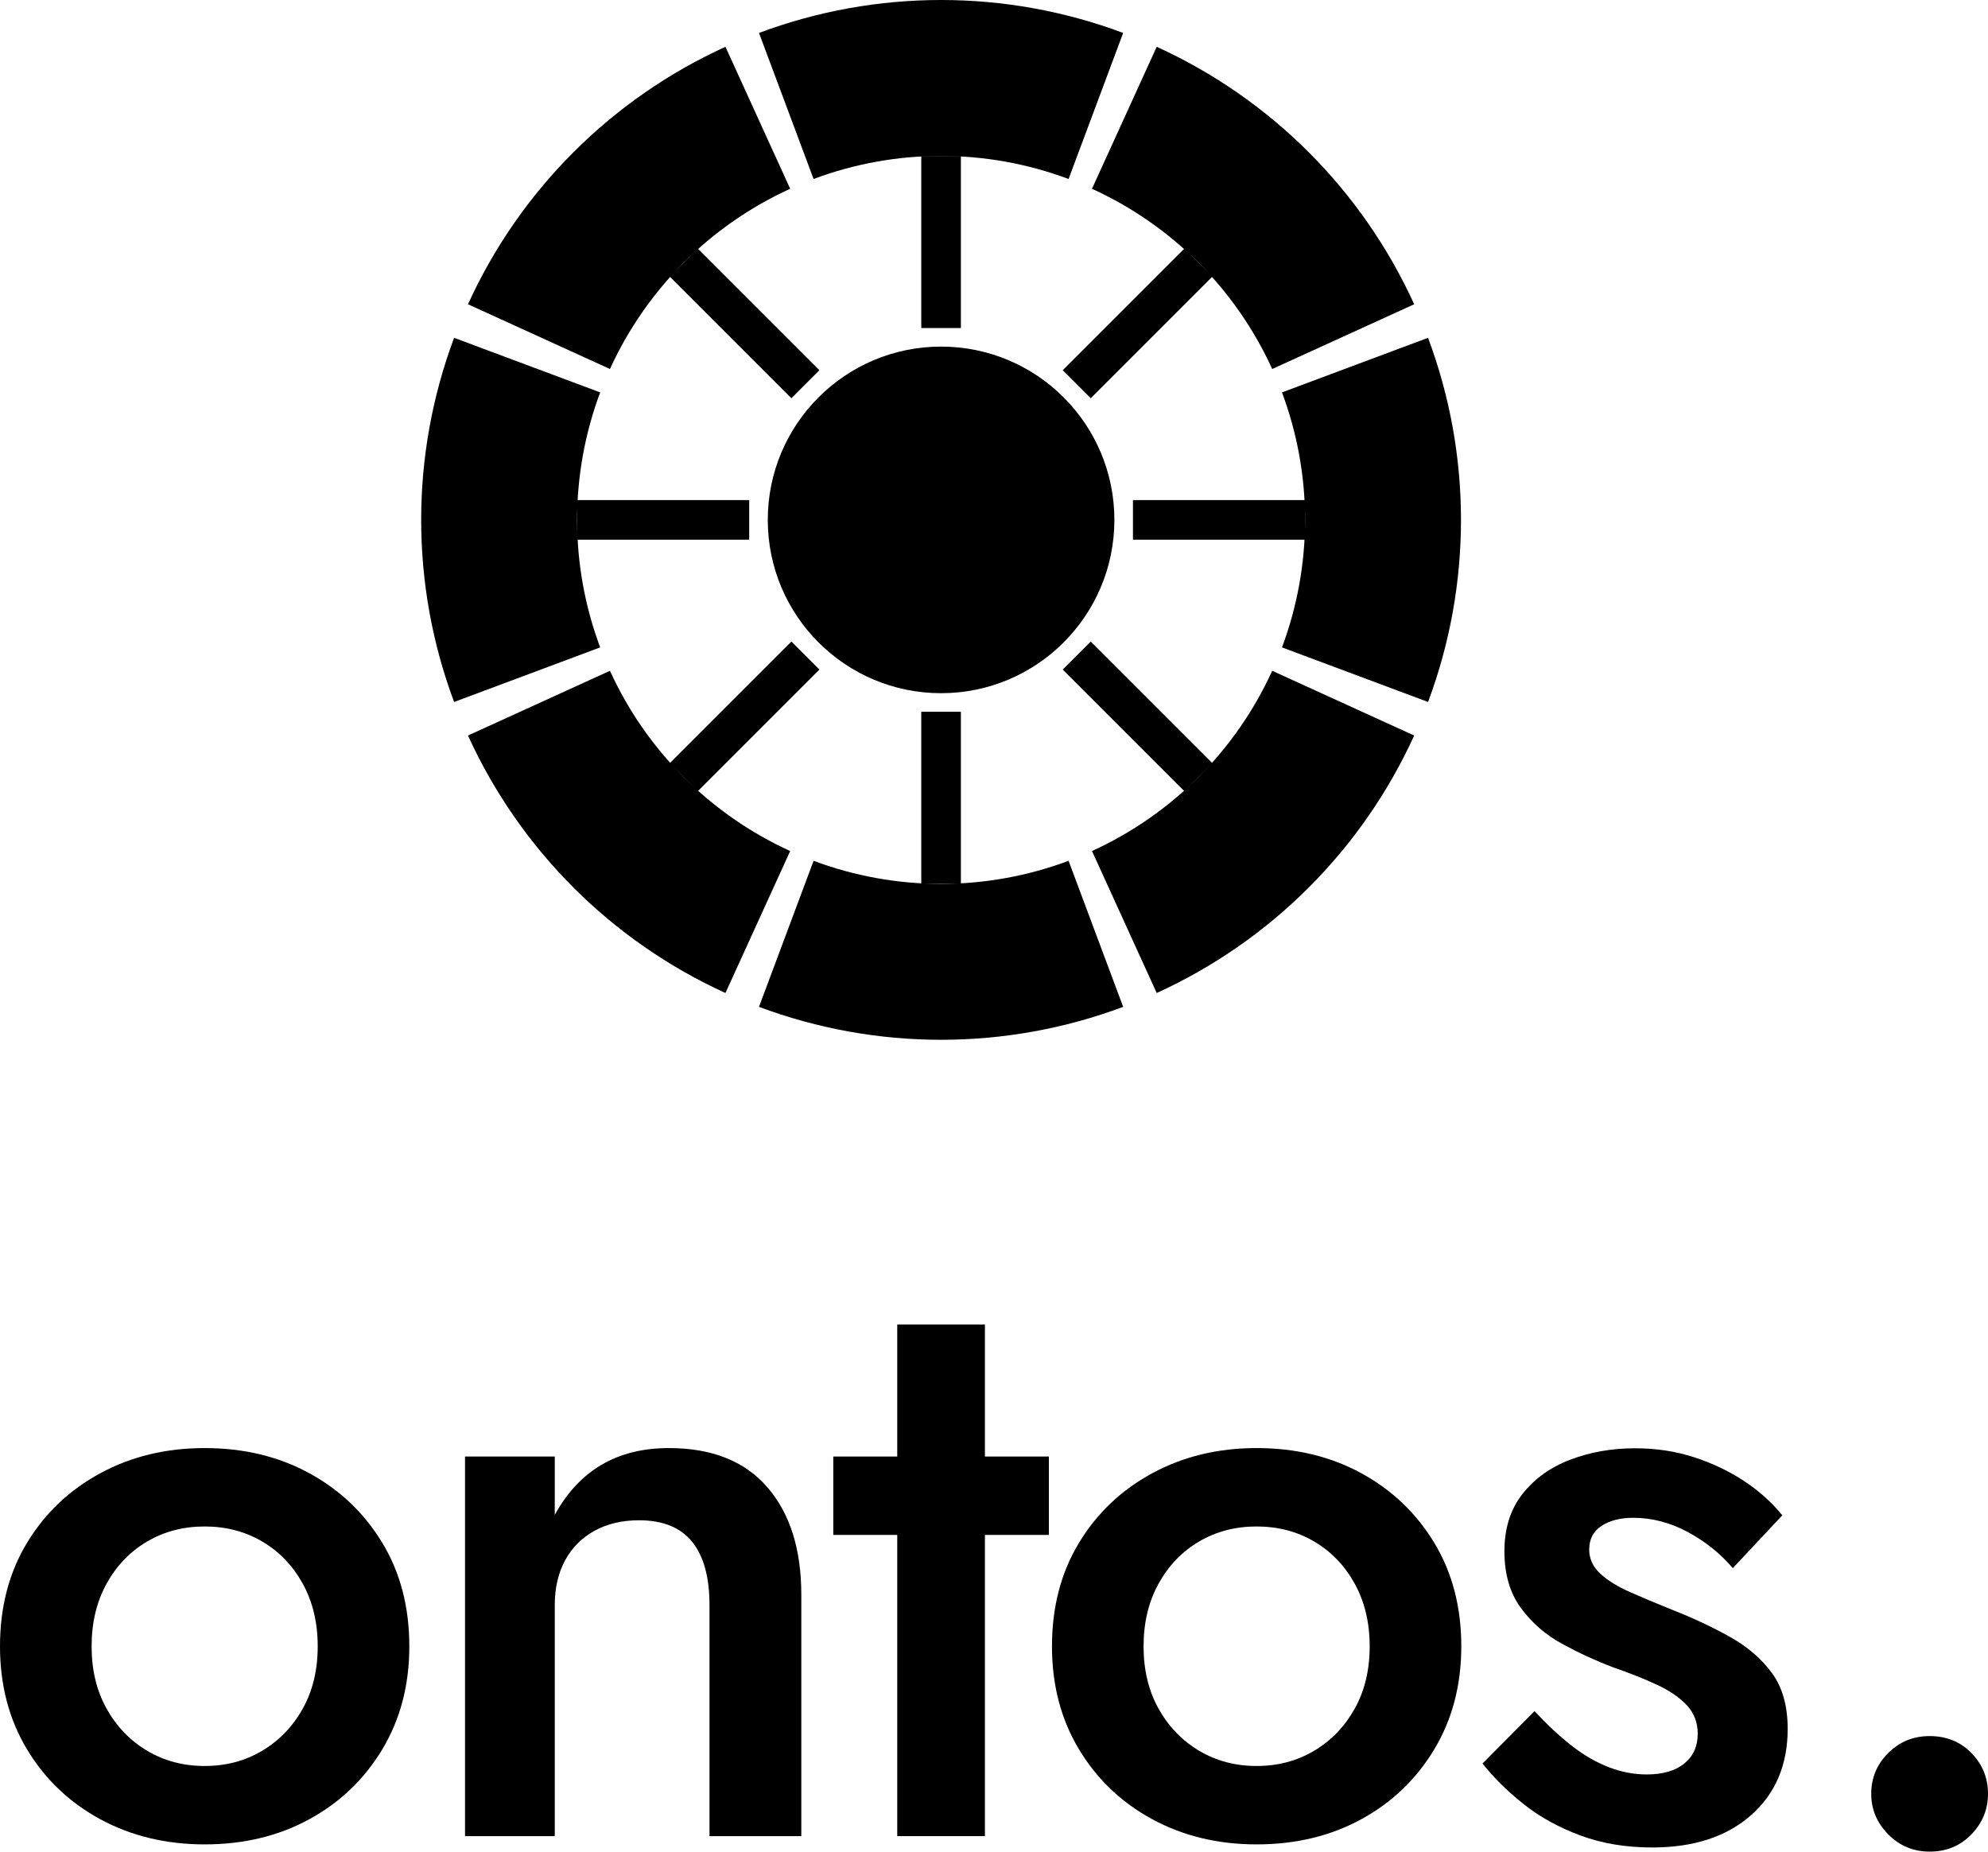
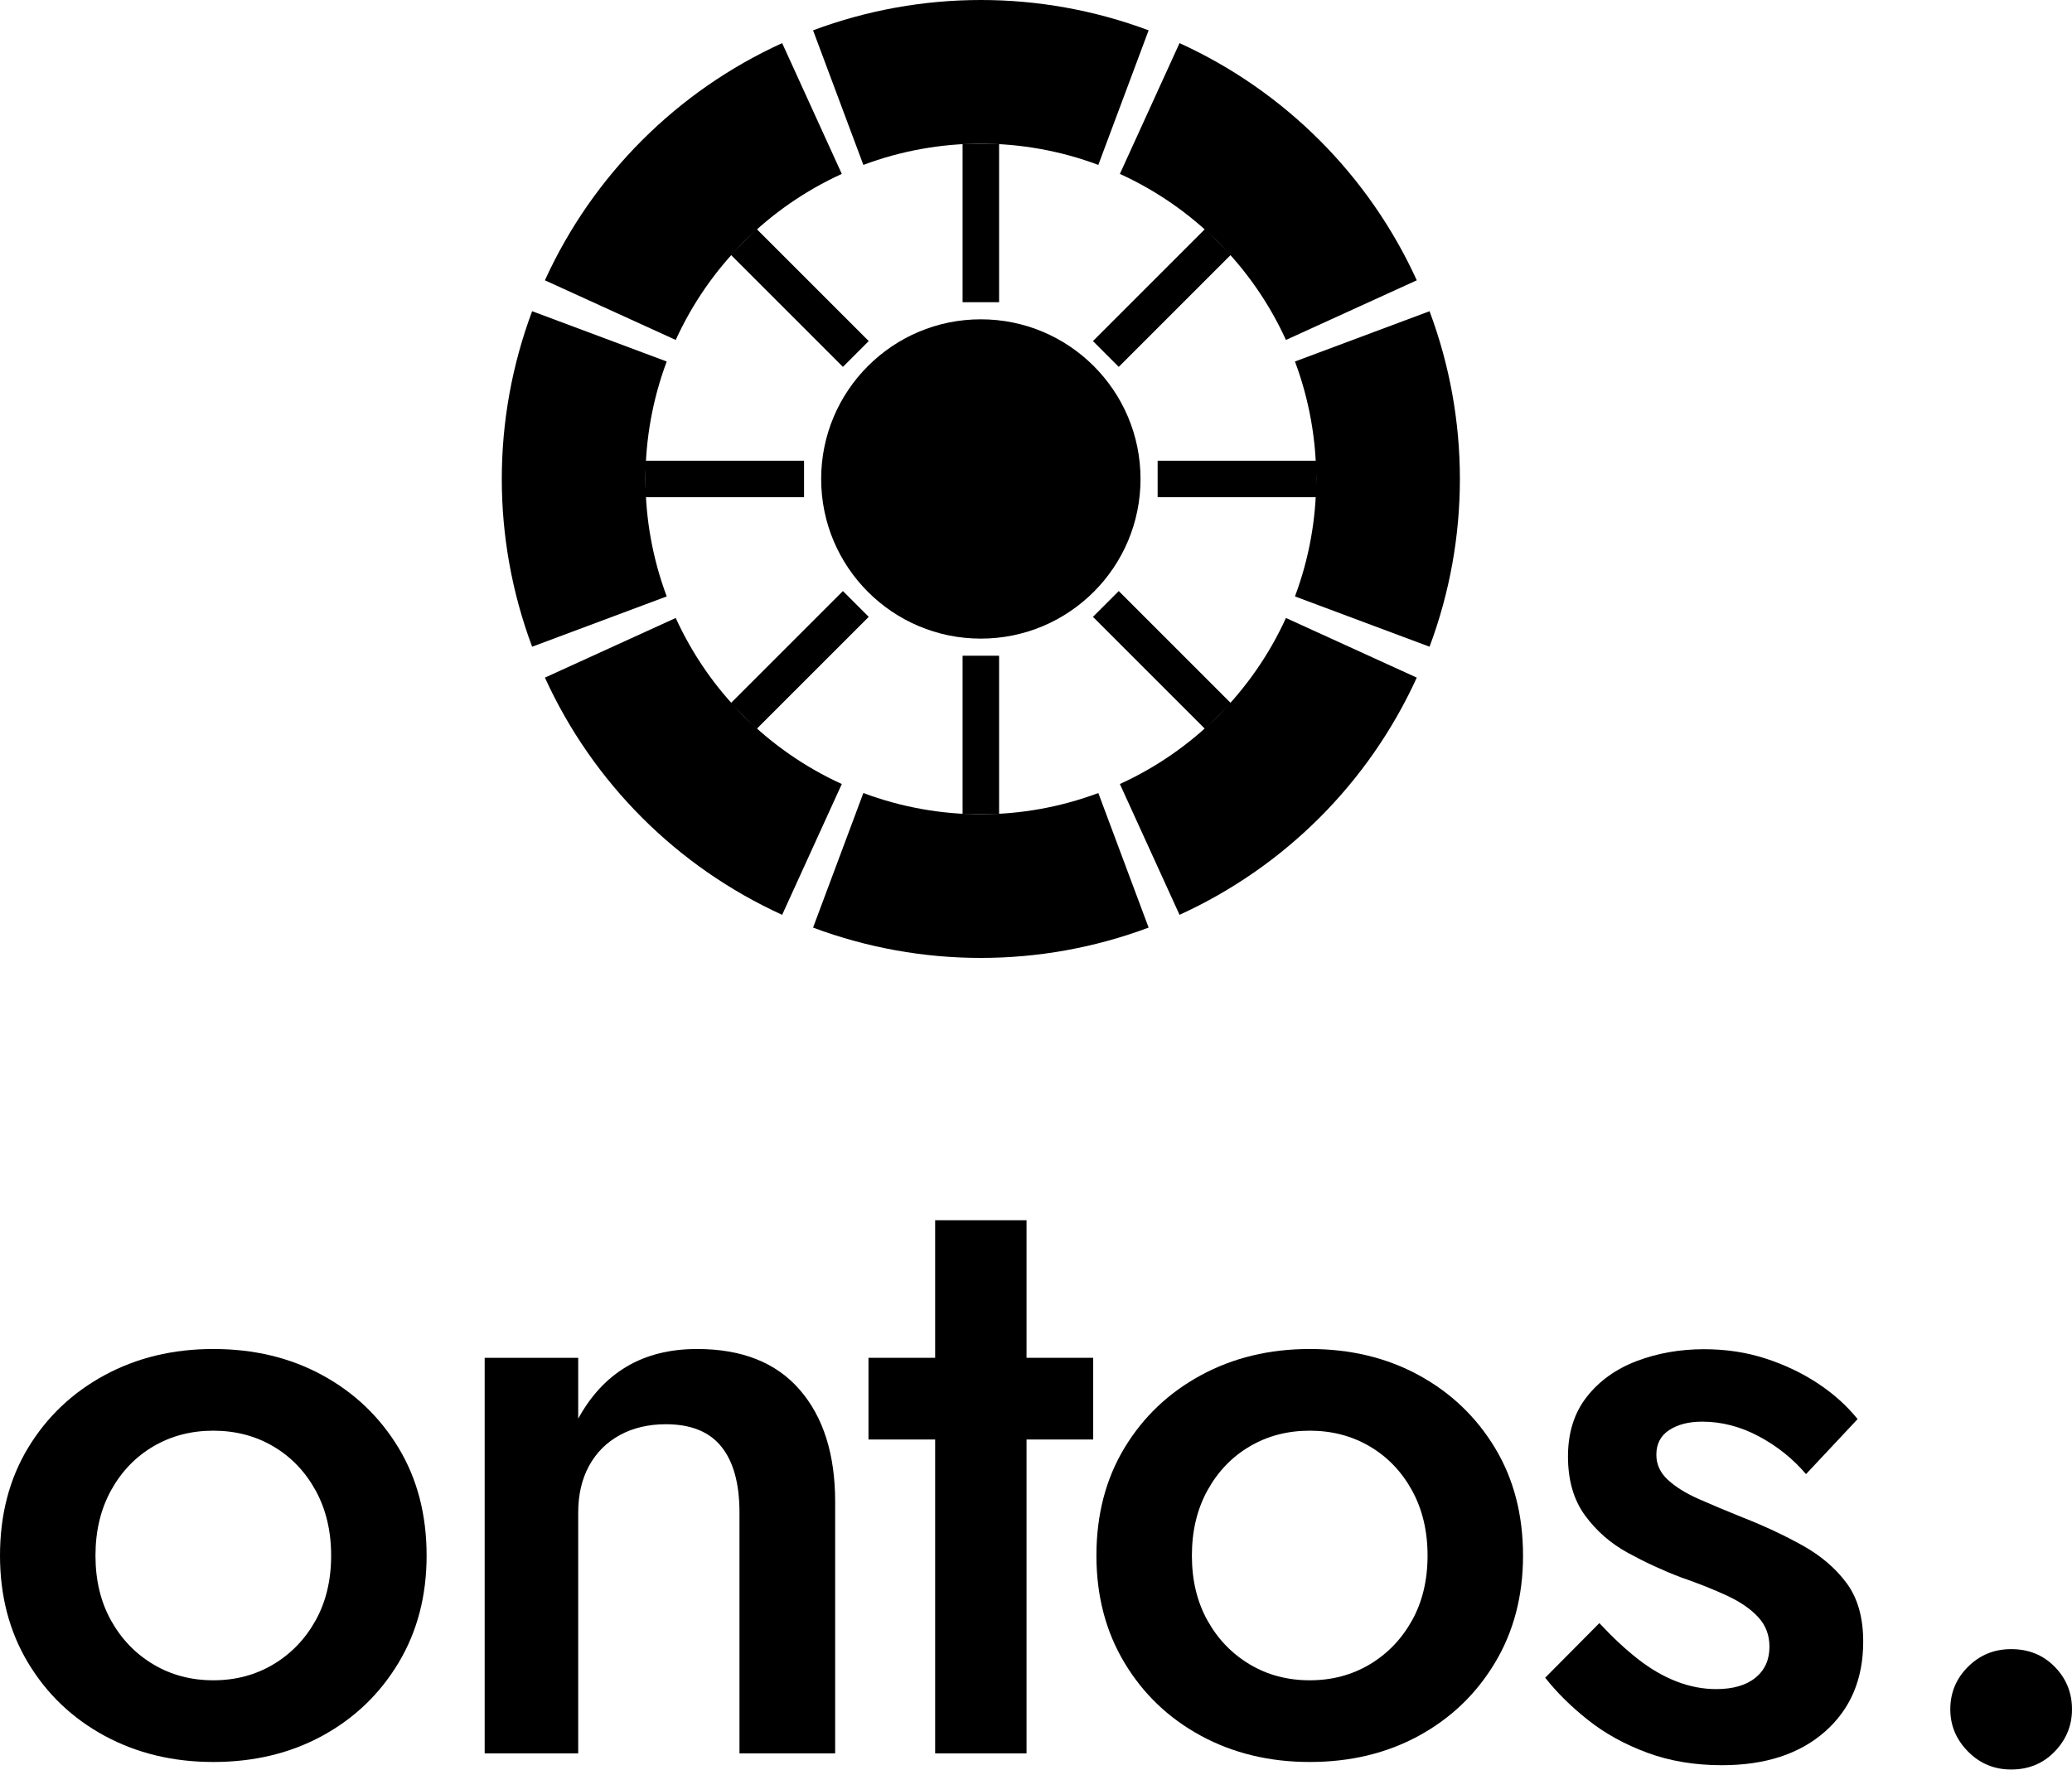
- <svg xmlns="http://www.w3.org/2000/svg" role="img" aria-label="ONTOS · vertical" viewBox="2.25 8 160.6 149.583" width="100%" overflow="visible" style="display:block;max-width:100%;height:auto;color:#000000">
-   <svg x="28.275" y="0" width="100" height="100" viewBox="0 0 100 100" color="#000000" aria-hidden="true" overflow="visible">
+ <svg xmlns="http://www.w3.org/2000/svg" role="img" aria-label="ONTOS · vertical" viewBox="2.545 8 181.66 155.167" width="100%" overflow="visible" style="display:block;max-width:100%;height:auto;color:#000000">
+   <svg x="38.539" y="0" width="100" height="100" viewBox="0 0 100 100" color="#000000" aria-hidden="true" overflow="visible">
    <path d="M35.29,10.66 A42,42 0 0 1 64.71,10.66 L60.3,22.46 A29.4,29.4 0 0 0 39.7,22.46 Z" fill="currentColor" />
    <path d="M67.42,11.78 A42,42 0 0 1 88.22,32.58 L76.75,37.81 A29.4,29.4 0 0 0 62.19,23.25 Z" fill="currentColor" />
    <path d="M89.34,35.29 A42,42 0 0 1 89.34,64.71 L77.54,60.3 A29.4,29.4 0 0 0 77.54,39.7 Z" fill="currentColor" />
    <path d="M88.22,67.42 A42,42 0 0 1 67.42,88.22 L62.19,76.75 A29.4,29.4 0 0 0 76.75,62.19 Z" fill="currentColor" />
    <path d="M64.71,89.34 A42,42 0 0 1 35.29,89.34 L39.7,77.54 A29.4,29.4 0 0 0 60.3,77.54 Z" fill="currentColor" />
    <path d="M32.58,88.22 A42,42 0 0 1 11.78,67.42 L23.25,62.19 A29.4,29.4 0 0 0 37.81,76.75 Z" fill="currentColor" />
    <path d="M10.66,64.71 A42,42 0 0 1 10.66,35.29 L22.46,39.7 A29.4,29.4 0 0 0 22.46,60.3 Z" fill="currentColor" />
    <path d="M11.78,32.58 A42,42 0 0 1 32.58,11.78 L37.81,23.25 A29.4,29.4 0 0 0 23.25,37.81 Z" fill="currentColor" />
    <line x1="50.00" y1="34.50" x2="50.00" y2="20.60" stroke="currentColor" stroke-width="3.2" />
    <line x1="60.96" y1="39.04" x2="70.79" y2="29.21" stroke="currentColor" stroke-width="3.2" />
    <line x1="65.50" y1="50.00" x2="79.40" y2="50.00" stroke="currentColor" stroke-width="3.2" />
    <line x1="60.96" y1="60.96" x2="70.79" y2="70.79" stroke="currentColor" stroke-width="3.2" />
    <line x1="50.00" y1="65.50" x2="50.00" y2="79.40" stroke="currentColor" stroke-width="3.2" />
    <line x1="39.04" y1="60.96" x2="29.21" y2="70.79" stroke="currentColor" stroke-width="3.2" />
    <line x1="34.50" y1="50.00" x2="20.60" y2="50.00" stroke="currentColor" stroke-width="3.2" />
    <line x1="39.04" y1="39.04" x2="29.21" y2="29.21" stroke="currentColor" stroke-width="3.2" />
    <circle cx="50" cy="50" r="14" fill="currentColor" />
  </svg>
-   <g transform="translate(0 156.3333) scale(0.06666667)">
+   <g transform="translate(0 161.7534) scale(0.07540878)">
    <g fill="#000000">
      <path data-glyph="o" d="M33.75 -230.0Q33.75 -159.75 66.375 -105.375Q99.0 -51.0 155.25 -20.5Q211.5 10.0 281.75 10.0Q352.75 10.0 408.625 -20.5Q464.5 -51.0 497.125 -105.375Q529.75 -159.75 529.75 -230.0Q529.75 -301.25 497.125 -355.25Q464.5 -409.25 408.625 -439.75Q352.75 -470.25 281.75 -470.25Q211.5 -470.25 155.25 -439.75Q99.0 -409.25 66.375 -355.25Q33.75 -301.25 33.75 -230.0ZM144.75 -230.0Q144.75 -273.0 162.875 -305.875Q181.0 -338.75 212.0 -357.0Q243.0 -375.25 281.75 -375.25Q320.5 -375.25 351.5 -357.0Q382.5 -338.75 400.625 -305.875Q418.75 -273.0 418.75 -230.0Q418.75 -187.0 400.625 -154.5Q382.5 -122.0 351.5 -103.5Q320.5 -85.0 281.75 -85.0Q243.0 -85.0 212.0 -103.5Q181.0 -122.0 162.875 -154.5Q144.75 -187.0 144.75 -230.0Z" transform="translate(0 0)" />
      <path data-glyph="n" d="M365.0 -280.0V0.0H476.25V-292.5Q476.25 -375.25 435.125 -422.75Q394.0 -470.25 315.75 -470.25Q268.5 -470.25 234.0 -449.875Q199.5 -429.5 177.5 -389.25V-460.0H68.75V0.0H177.5V-280.0Q177.5 -311.25 190.125 -334.375Q202.75 -357.5 225.875 -370.125Q249.0 -382.75 279.5 -382.75Q323.0 -382.75 344.0 -356.625Q365.0 -330.5 365.0 -280.0Z" transform="translate(528.5 0)" />
      <path data-glyph="t" d="M5.0 -460.0V-365.0H266.25V-460.0ZM82.5 -620.0V0.0H188.75V-620.0Z" transform="translate(1038.5 0)" />
      <path data-glyph="o" d="M33.75 -230.0Q33.75 -159.75 66.375 -105.375Q99.0 -51.0 155.25 -20.5Q211.5 10.0 281.75 10.0Q352.75 10.0 408.625 -20.5Q464.5 -51.0 497.125 -105.375Q529.75 -159.75 529.75 -230.0Q529.75 -301.25 497.125 -355.25Q464.5 -409.25 408.625 -439.75Q352.75 -470.25 281.75 -470.25Q211.5 -470.25 155.25 -439.75Q99.0 -409.25 66.375 -355.25Q33.75 -301.25 33.75 -230.0ZM144.75 -230.0Q144.75 -273.0 162.875 -305.875Q181.0 -338.75 212.0 -357.0Q243.0 -375.25 281.75 -375.25Q320.5 -375.25 351.5 -357.0Q382.5 -338.75 400.625 -305.875Q418.75 -273.0 418.75 -230.0Q418.75 -187.0 400.625 -154.5Q382.5 -122.0 351.5 -103.5Q320.5 -85.0 281.75 -85.0Q243.0 -85.0 212.0 -103.5Q181.0 -122.0 162.875 -154.5Q144.75 -187.0 144.75 -230.0Z" transform="translate(1274.75 0)" />
      <path data-glyph="s" d="M90.0 -151.5 27.0 -88.0Q47.25 -62.25 76.875 -38.75Q106.5 -15.25 145.75 -0.75Q185.0 13.75 232.5 13.75Q308.0 13.75 352.375 -25.375Q396.75 -64.5 396.75 -130.0Q396.75 -171.75 377.625 -197.75Q358.5 -223.75 326.5 -241.625Q294.5 -259.5 256.25 -274.5Q228.25 -285.75 205.625 -295.75Q183.0 -305.75 169.625 -318.125Q156.25 -330.5 156.25 -347.25Q156.25 -366.25 171.25 -376.0Q186.25 -385.75 209.5 -385.75Q243.5 -385.75 275.5 -368.625Q307.5 -351.5 330.25 -324.75L390.25 -388.75Q371.25 -412.25 344.0 -430.25Q316.75 -448.25 283.375 -459.125Q250.0 -470.0 211.75 -470.0Q169.75 -470.0 133.5 -456.25Q97.25 -442.5 75.375 -414.625Q53.5 -386.75 53.5 -345.25Q53.5 -303.75 73.375 -276.625Q93.25 -249.5 123.5 -233.0Q153.75 -216.5 184.75 -204.75Q215.75 -194.0 238.75 -183.25Q261.75 -172.5 274.75 -158.375Q287.75 -144.25 287.75 -124.0Q287.75 -101.25 271.5 -88.0Q255.25 -74.75 225.75 -74.75Q202.75 -74.75 179.75 -83.625Q156.75 -92.5 134.625 -109.875Q112.5 -127.25 90.0 -151.5Z" transform="translate(1803.25 0)" />
    </g>
    <g fill="#000000">
      <path data-glyph="." d="M83.75 -51.25Q83.75 -23.0 104.375 -2.125Q125.0 18.75 154.5 18.75Q185.0 18.75 205.125 -2.125Q225.25 -23.0 225.25 -51.25Q225.25 -80.25 205.125 -100.75Q185.0 -121.25 154.5 -121.25Q125.0 -121.25 104.375 -100.75Q83.75 -80.25 83.75 -51.25Z" transform="translate(2217.5 0)" />
    </g>
  </g>
</svg>
